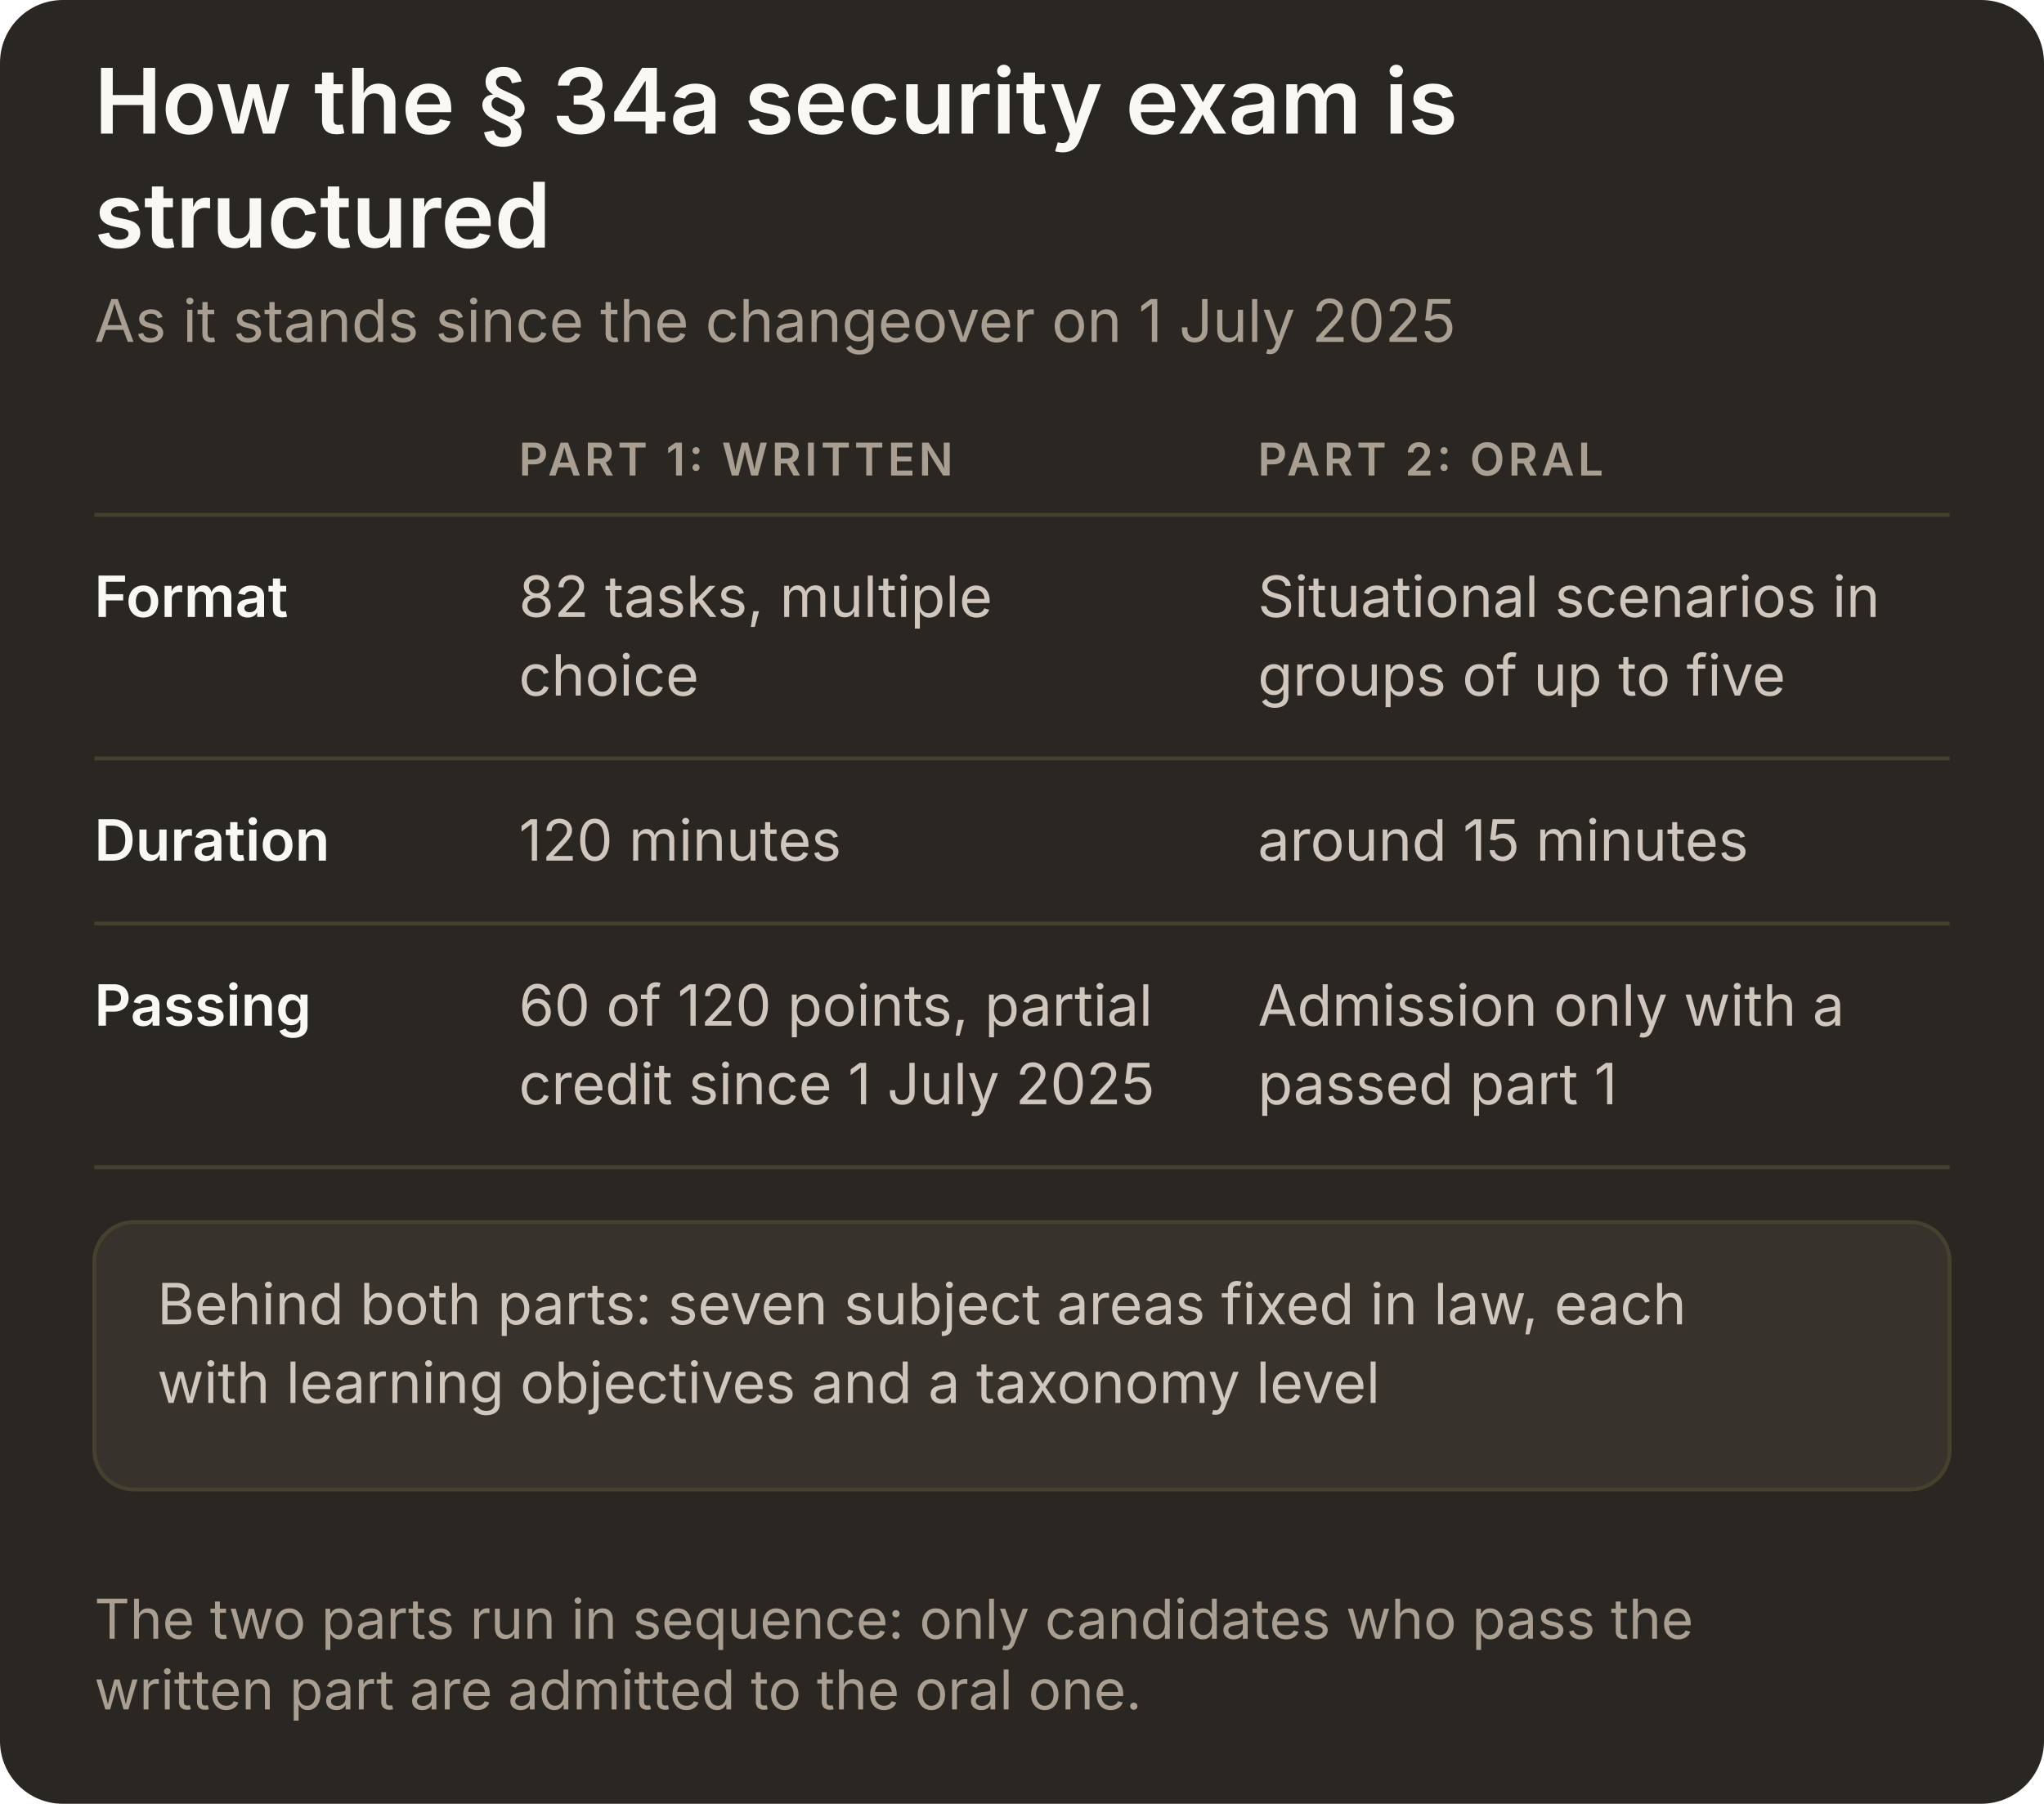
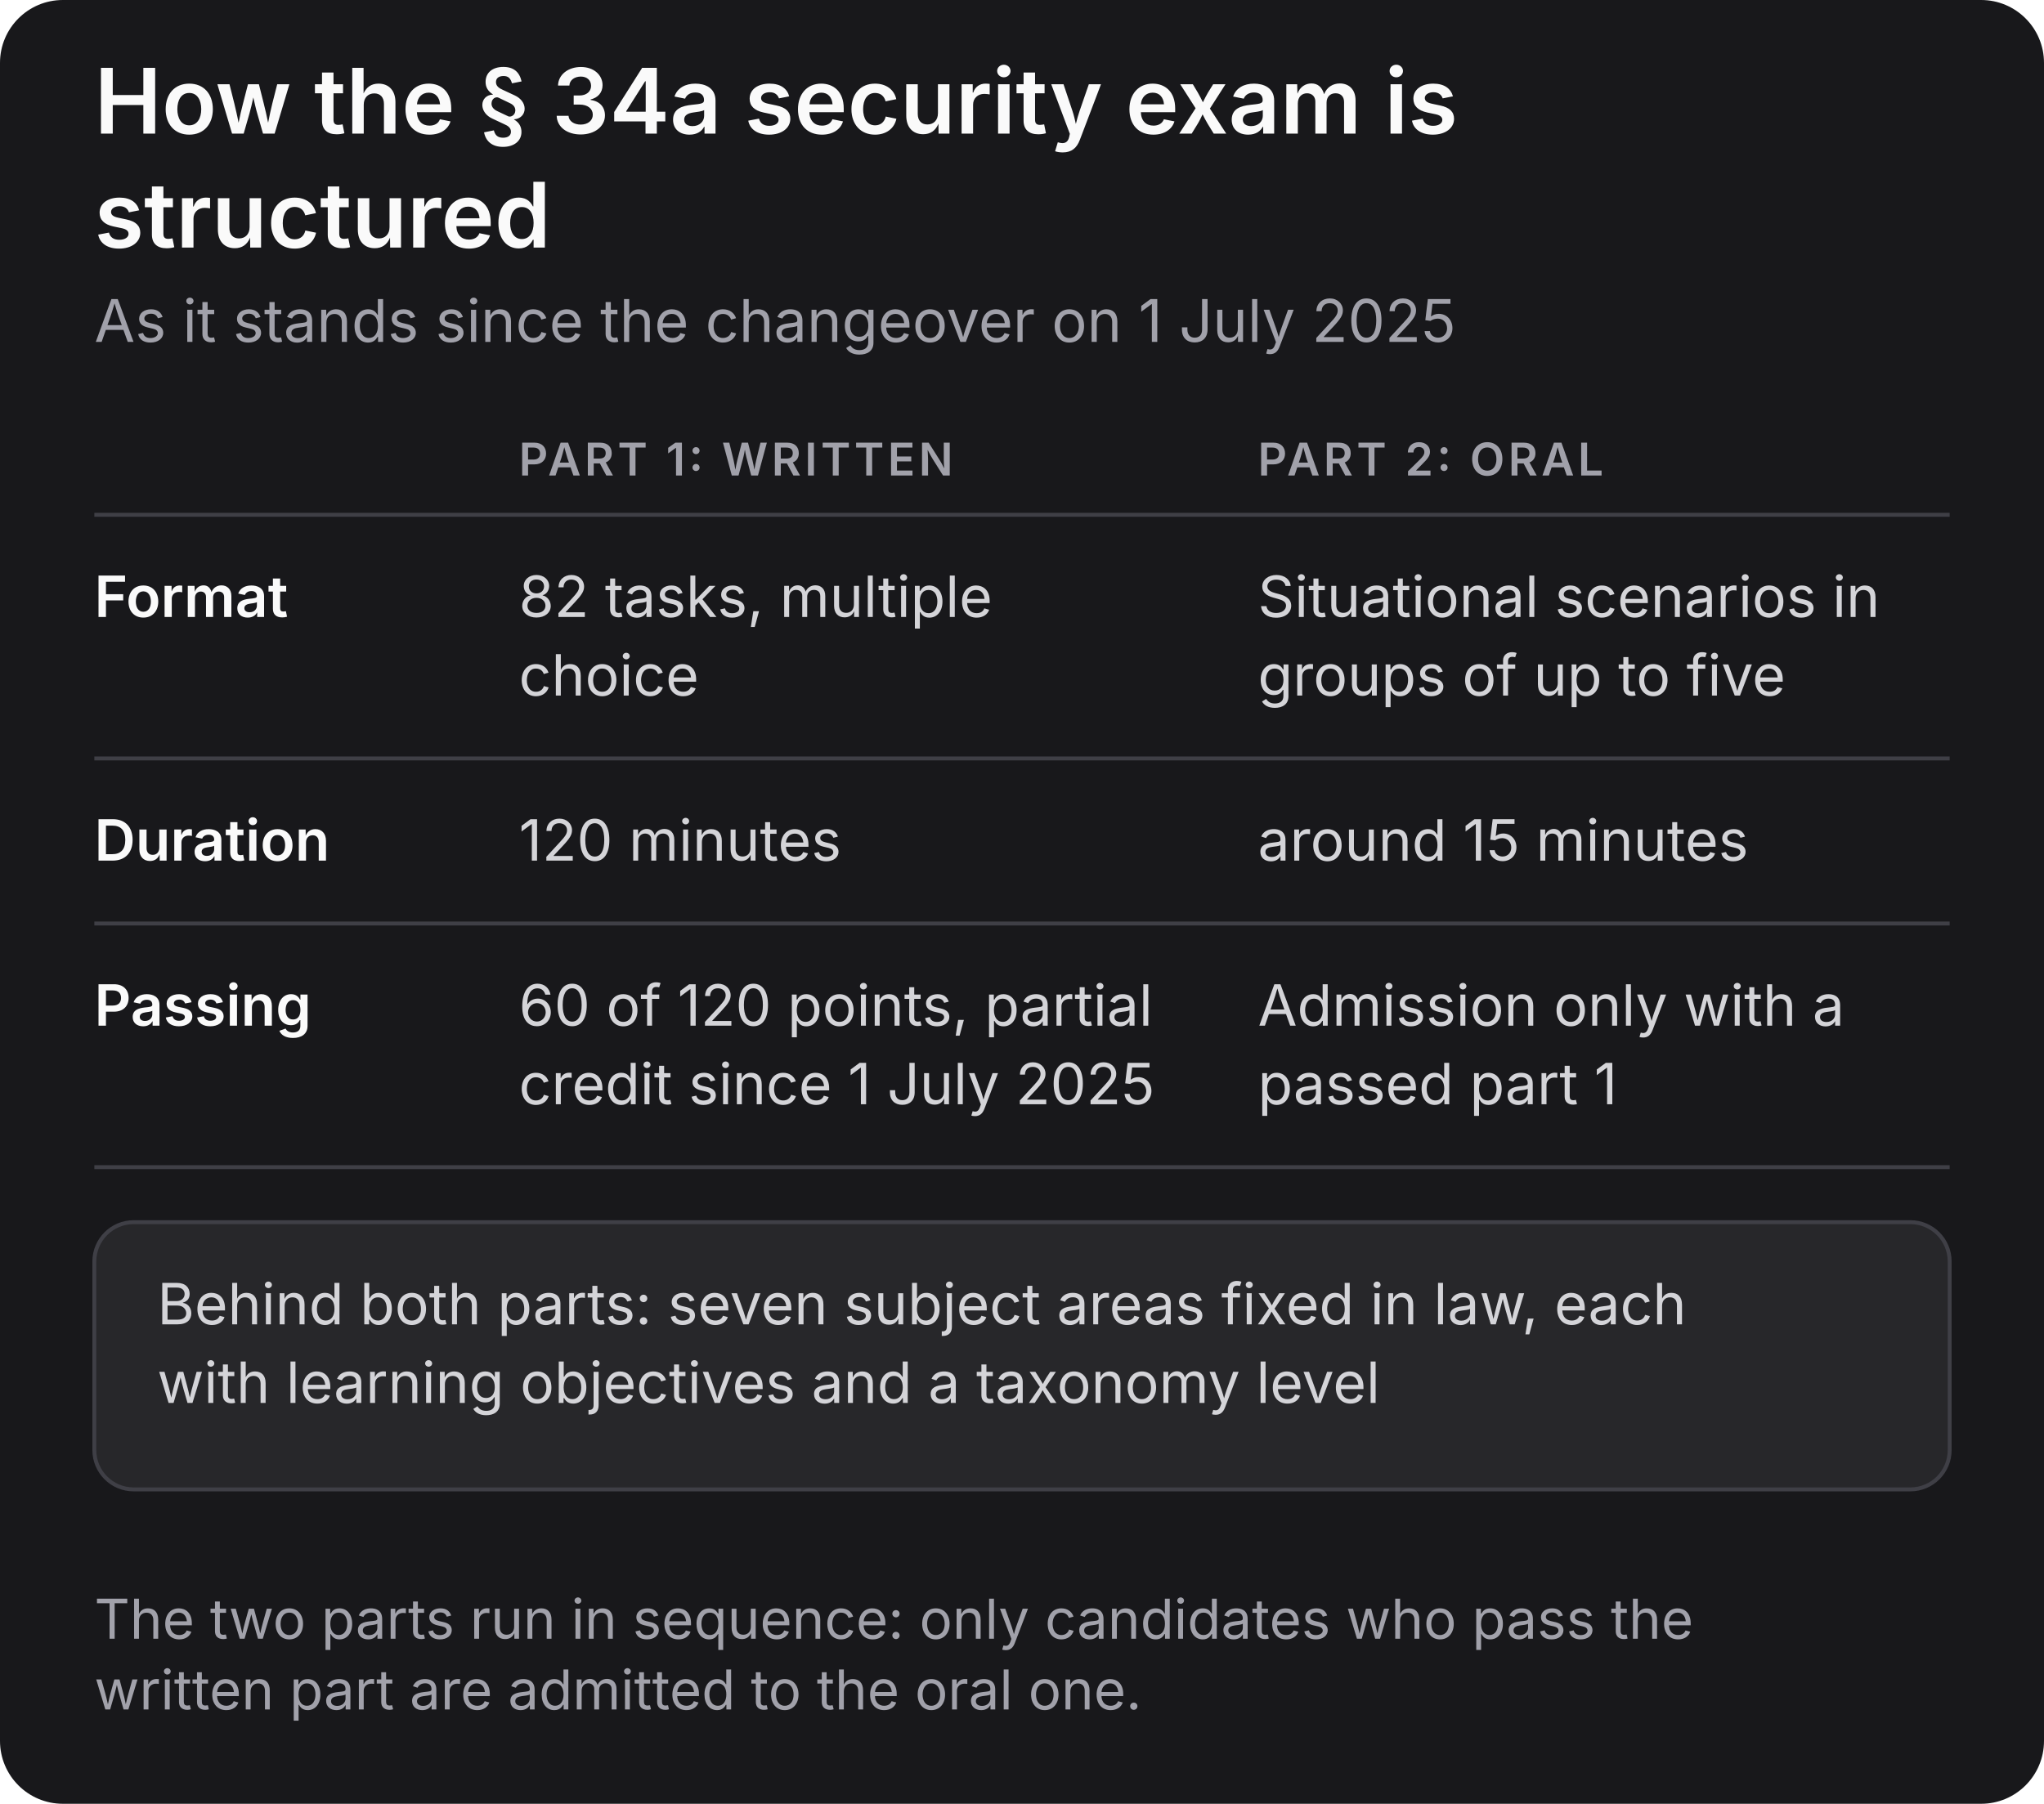
<svg xmlns="http://www.w3.org/2000/svg" width="520" height="459" viewBox="0 0 520 459" role="img" aria-label="Table of how the German section 34a security exam is structured, part 1 written against part 2 oral: 82 multiple-choice tasks against situational scenarios in groups of up to five; 120 minutes against around 15 minutes; a pass mark of 60 out of 120 points with partial credit since 1 July 2025, while only those who pass the written part are admitted to the oral one. Both rest on seven subject areas fixed in law.">
  <defs>
    <marker id="ar" markerWidth="8" markerHeight="8" refX="6" refY="3" orient="auto">
-       <path d="M0,0 L6,3 L0,6 Z" fill="#a89e92" />
+       <path d="M0,0 L6,3 L0,6 Z" fill="#a1a1aa" />
    </marker>
  </defs>
-   <rect x="0" y="0" width="520" height="459" rx="16" fill="#2a2622" />
-   <text x="24" y="34" font-family="'Inter', system-ui, -apple-system, sans-serif" font-size="23" fill="#faf8f4" font-weight="600">How the § 34a security exam is</text>
-   <text x="24" y="63" font-family="'Inter', system-ui, -apple-system, sans-serif" font-size="23" fill="#faf8f4" font-weight="600">structured</text>
-   <text x="24" y="87" font-family="'Inter', system-ui, -apple-system, sans-serif" font-size="15" fill="#a89e92">As it stands since the changeover on 1 July 2025</text>
-   <text x="132" y="121" font-family="'Inter', system-ui, -apple-system, sans-serif" font-size="11.5" fill="#a89e92" font-weight="600" letter-spacing="0.08em">PART 1: WRITTEN</text>
-   <text x="320" y="121" font-family="'Inter', system-ui, -apple-system, sans-serif" font-size="11.5" fill="#a89e92" font-weight="600" letter-spacing="0.08em">PART 2: ORAL</text>
-   <path d="M24,131 L496,131" stroke="#46402f" stroke-width="1" />
-   <text x="24" y="157" font-family="'Inter', system-ui, -apple-system, sans-serif" font-size="14.5" fill="#faf8f4" font-weight="600">Format</text>
-   <text x="132" y="157" font-family="'Inter', system-ui, -apple-system, sans-serif" font-size="14.5" fill="#cfc7be">82 tasks, multiple</text>
-   <text x="132" y="177" font-family="'Inter', system-ui, -apple-system, sans-serif" font-size="14.5" fill="#cfc7be">choice</text>
-   <text x="320" y="157" font-family="'Inter', system-ui, -apple-system, sans-serif" font-size="14.5" fill="#cfc7be">Situational scenarios in</text>
-   <text x="320" y="177" font-family="'Inter', system-ui, -apple-system, sans-serif" font-size="14.5" fill="#cfc7be">groups of up to five</text>
-   <path d="M24,193 L496,193" stroke="#46402f" stroke-width="1" />
-   <text x="24" y="219" font-family="'Inter', system-ui, -apple-system, sans-serif" font-size="14.5" fill="#faf8f4" font-weight="600">Duration</text>
-   <text x="132" y="219" font-family="'Inter', system-ui, -apple-system, sans-serif" font-size="14.5" fill="#cfc7be">120 minutes</text>
-   <text x="320" y="219" font-family="'Inter', system-ui, -apple-system, sans-serif" font-size="14.5" fill="#cfc7be">around 15 minutes</text>
-   <path d="M24,235 L496,235" stroke="#46402f" stroke-width="1" />
-   <text x="24" y="261" font-family="'Inter', system-ui, -apple-system, sans-serif" font-size="14.5" fill="#faf8f4" font-weight="600">Passing</text>
-   <text x="132" y="261" font-family="'Inter', system-ui, -apple-system, sans-serif" font-size="14.5" fill="#cfc7be">60 of 120 points, partial</text>
-   <text x="132" y="281" font-family="'Inter', system-ui, -apple-system, sans-serif" font-size="14.5" fill="#cfc7be">credit since 1 July 2025</text>
-   <text x="320" y="261" font-family="'Inter', system-ui, -apple-system, sans-serif" font-size="14.5" fill="#cfc7be">Admission only with a</text>
-   <text x="320" y="281" font-family="'Inter', system-ui, -apple-system, sans-serif" font-size="14.5" fill="#cfc7be">passed part 1</text>
-   <path d="M24,297 L496,297" stroke="#46402f" stroke-width="1" />
-   <rect x="24" y="311" width="472" height="68" rx="10" fill="#37322c" stroke="#46402f" stroke-width="1" />
-   <text x="40" y="337" font-family="'Inter', system-ui, -apple-system, sans-serif" font-size="14.5" fill="#cfc7be">Behind both parts: seven subject areas fixed in law, each</text>
-   <text x="40" y="357" font-family="'Inter', system-ui, -apple-system, sans-serif" font-size="14.5" fill="#cfc7be">with learning objectives and a taxonomy level</text>
-   <text x="24" y="417" font-family="'Inter', system-ui, -apple-system, sans-serif" font-size="14" fill="#a89e92">The two parts run in sequence: only candidates who pass the</text>
-   <text x="24" y="435" font-family="'Inter', system-ui, -apple-system, sans-serif" font-size="14" fill="#a89e92">written part are admitted to the oral one.</text>
+   <rect x="0" y="0" width="520" height="459" rx="16" fill="#18181b" />
+   <text x="24" y="34" font-family="'Inter', system-ui, -apple-system, sans-serif" font-size="23" fill="#fafafa" font-weight="600">How the § 34a security exam is</text>
+   <text x="24" y="63" font-family="'Inter', system-ui, -apple-system, sans-serif" font-size="23" fill="#fafafa" font-weight="600">structured</text>
+   <text x="24" y="87" font-family="'Inter', system-ui, -apple-system, sans-serif" font-size="15" fill="#a1a1aa">As it stands since the changeover on 1 July 2025</text>
+   <text x="132" y="121" font-family="'Inter', system-ui, -apple-system, sans-serif" font-size="11.5" fill="#a1a1aa" font-weight="600" letter-spacing="0.08em">PART 1: WRITTEN</text>
+   <text x="320" y="121" font-family="'Inter', system-ui, -apple-system, sans-serif" font-size="11.5" fill="#a1a1aa" font-weight="600" letter-spacing="0.08em">PART 2: ORAL</text>
+   <path d="M24,131 L496,131" stroke="#3f3f46" stroke-width="1" />
+   <text x="24" y="157" font-family="'Inter', system-ui, -apple-system, sans-serif" font-size="14.5" fill="#fafafa" font-weight="600">Format</text>
+   <text x="132" y="157" font-family="'Inter', system-ui, -apple-system, sans-serif" font-size="14.5" fill="#d4d4d8">82 tasks, multiple</text>
+   <text x="132" y="177" font-family="'Inter', system-ui, -apple-system, sans-serif" font-size="14.5" fill="#d4d4d8">choice</text>
+   <text x="320" y="157" font-family="'Inter', system-ui, -apple-system, sans-serif" font-size="14.5" fill="#d4d4d8">Situational scenarios in</text>
+   <text x="320" y="177" font-family="'Inter', system-ui, -apple-system, sans-serif" font-size="14.5" fill="#d4d4d8">groups of up to five</text>
+   <path d="M24,193 L496,193" stroke="#3f3f46" stroke-width="1" />
+   <text x="24" y="219" font-family="'Inter', system-ui, -apple-system, sans-serif" font-size="14.5" fill="#fafafa" font-weight="600">Duration</text>
+   <text x="132" y="219" font-family="'Inter', system-ui, -apple-system, sans-serif" font-size="14.5" fill="#d4d4d8">120 minutes</text>
+   <text x="320" y="219" font-family="'Inter', system-ui, -apple-system, sans-serif" font-size="14.5" fill="#d4d4d8">around 15 minutes</text>
+   <path d="M24,235 L496,235" stroke="#3f3f46" stroke-width="1" />
+   <text x="24" y="261" font-family="'Inter', system-ui, -apple-system, sans-serif" font-size="14.5" fill="#fafafa" font-weight="600">Passing</text>
+   <text x="132" y="261" font-family="'Inter', system-ui, -apple-system, sans-serif" font-size="14.5" fill="#d4d4d8">60 of 120 points, partial</text>
+   <text x="132" y="281" font-family="'Inter', system-ui, -apple-system, sans-serif" font-size="14.5" fill="#d4d4d8">credit since 1 July 2025</text>
+   <text x="320" y="261" font-family="'Inter', system-ui, -apple-system, sans-serif" font-size="14.5" fill="#d4d4d8">Admission only with a</text>
+   <text x="320" y="281" font-family="'Inter', system-ui, -apple-system, sans-serif" font-size="14.5" fill="#d4d4d8">passed part 1</text>
+   <path d="M24,297 L496,297" stroke="#3f3f46" stroke-width="1" />
+   <rect x="24" y="311" width="472" height="68" rx="10" fill="#27272a" stroke="#3f3f46" stroke-width="1" />
+   <text x="40" y="337" font-family="'Inter', system-ui, -apple-system, sans-serif" font-size="14.5" fill="#d4d4d8">Behind both parts: seven subject areas fixed in law, each</text>
+   <text x="40" y="357" font-family="'Inter', system-ui, -apple-system, sans-serif" font-size="14.5" fill="#d4d4d8">with learning objectives and a taxonomy level</text>
+   <text x="24" y="417" font-family="'Inter', system-ui, -apple-system, sans-serif" font-size="14" fill="#a1a1aa">The two parts run in sequence: only candidates who pass the</text>
+   <text x="24" y="435" font-family="'Inter', system-ui, -apple-system, sans-serif" font-size="14" fill="#a1a1aa">written part are admitted to the oral one.</text>
</svg>
